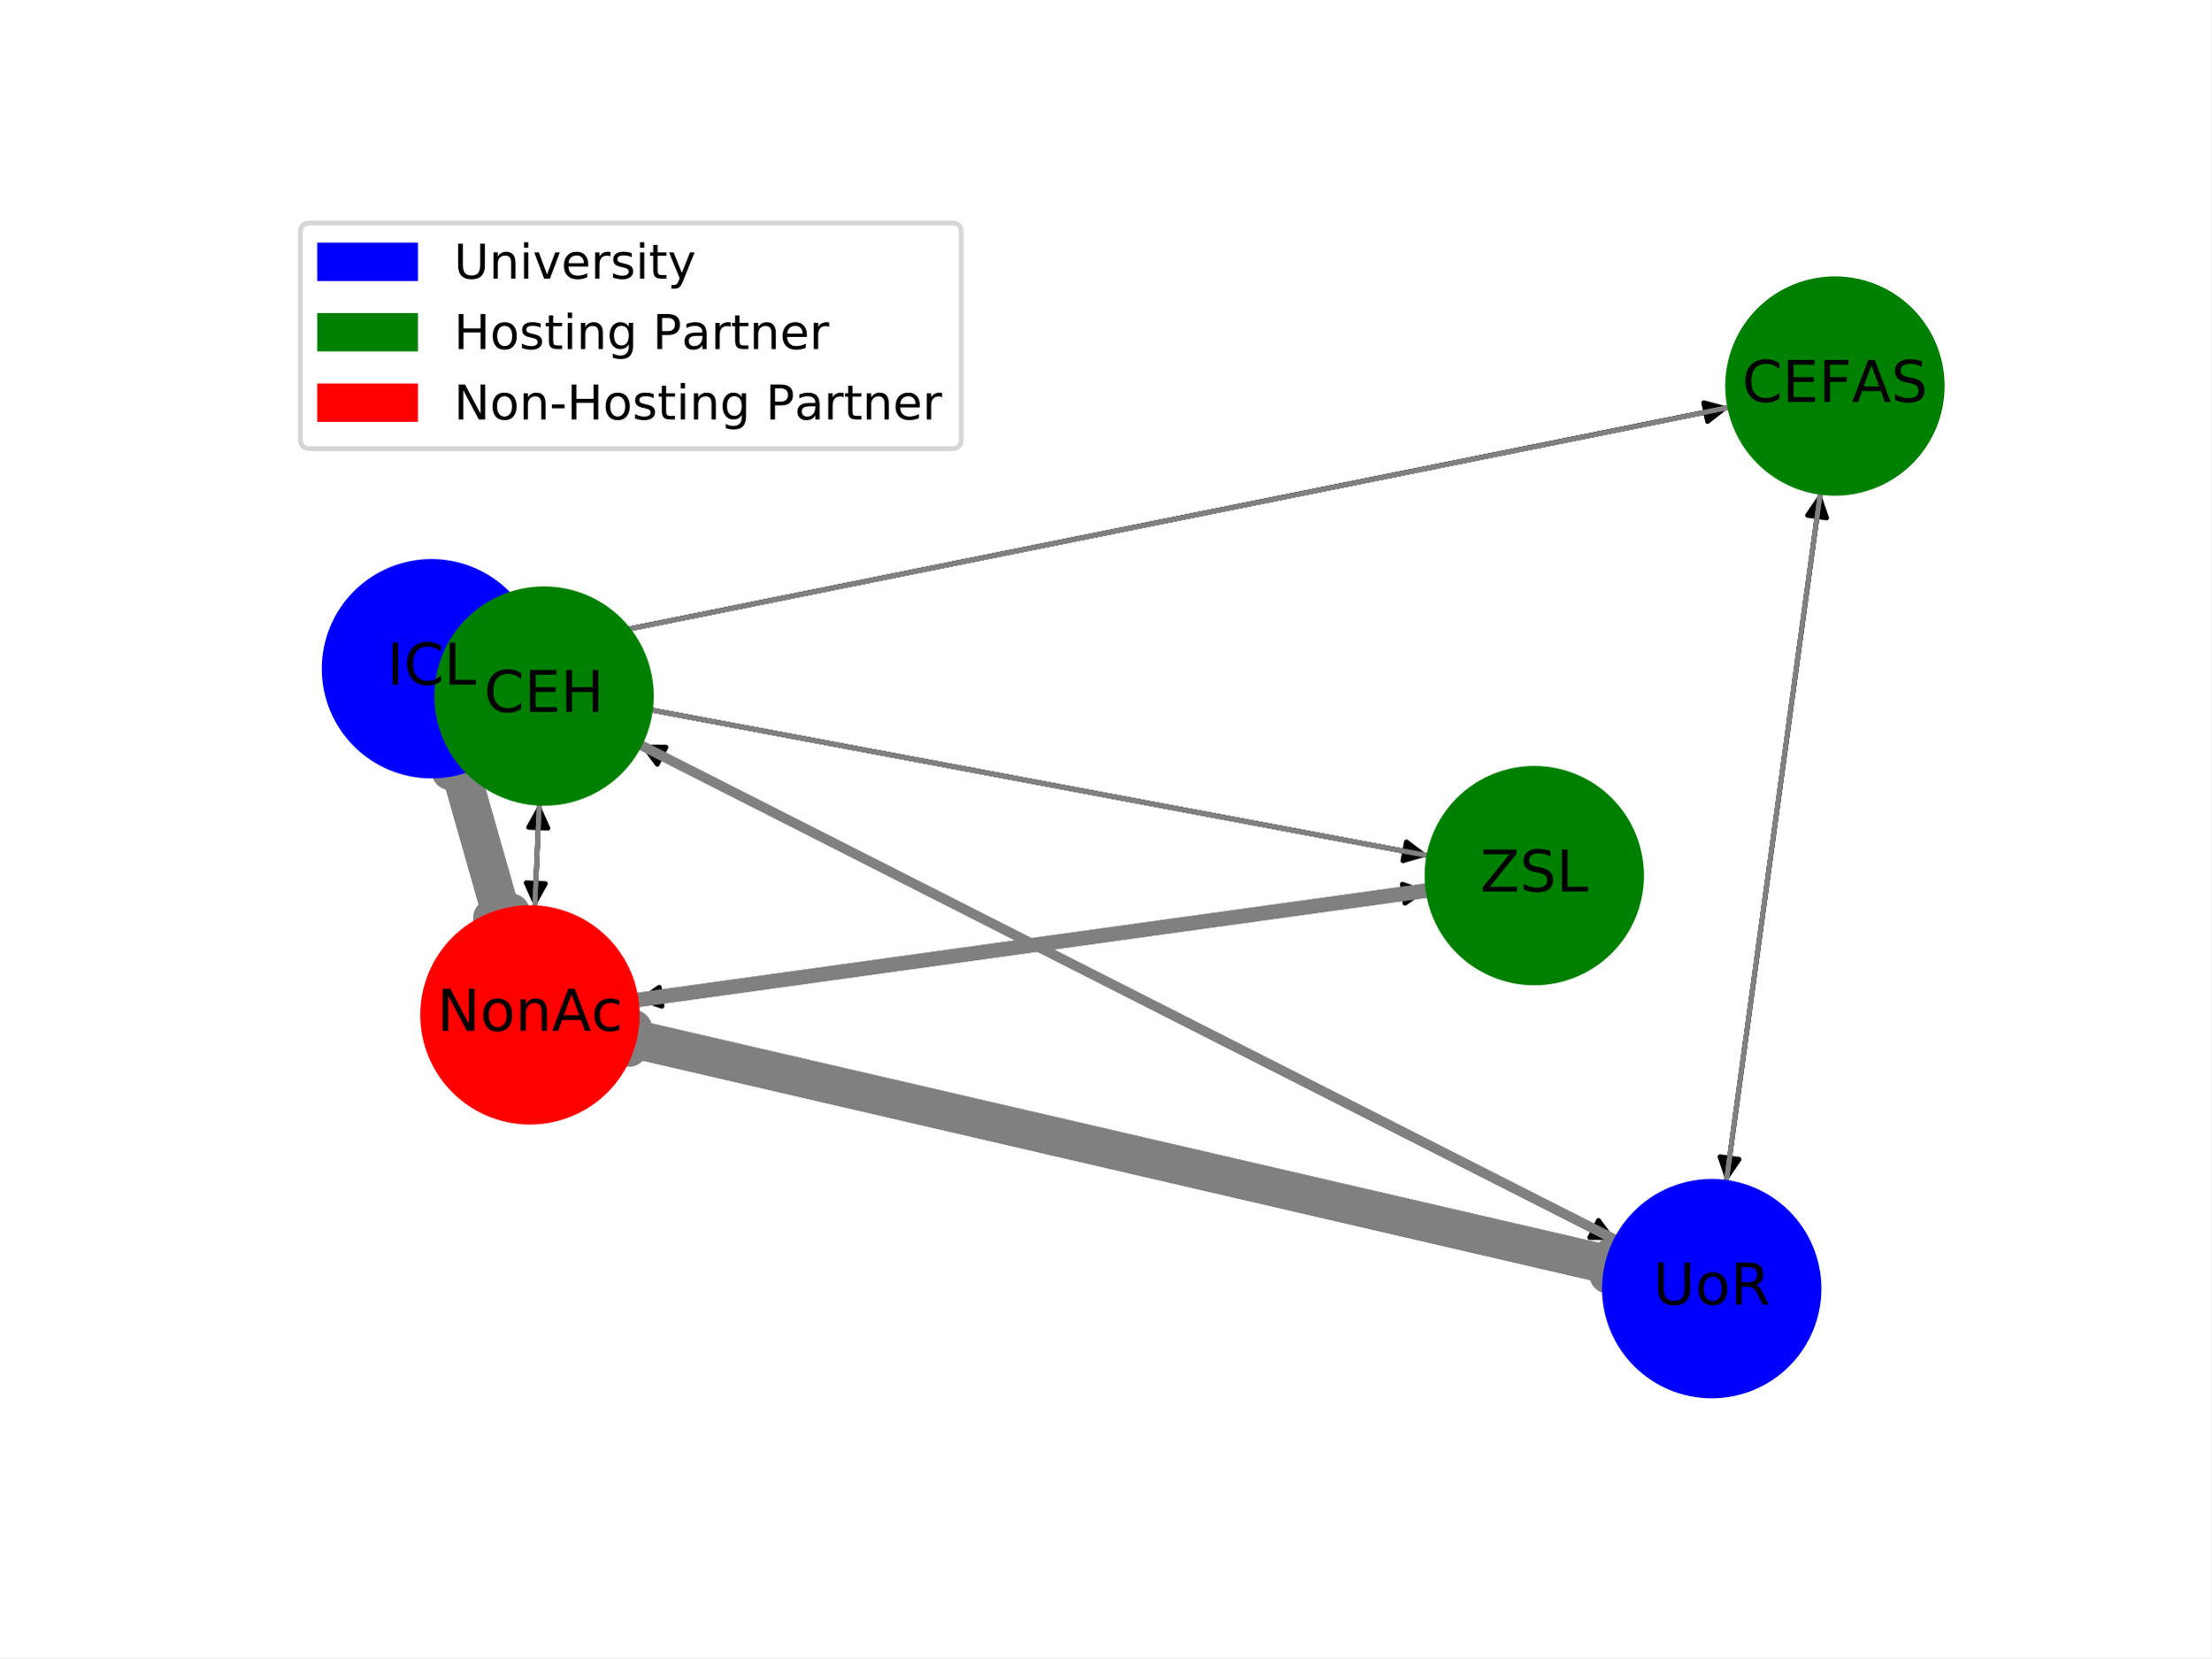
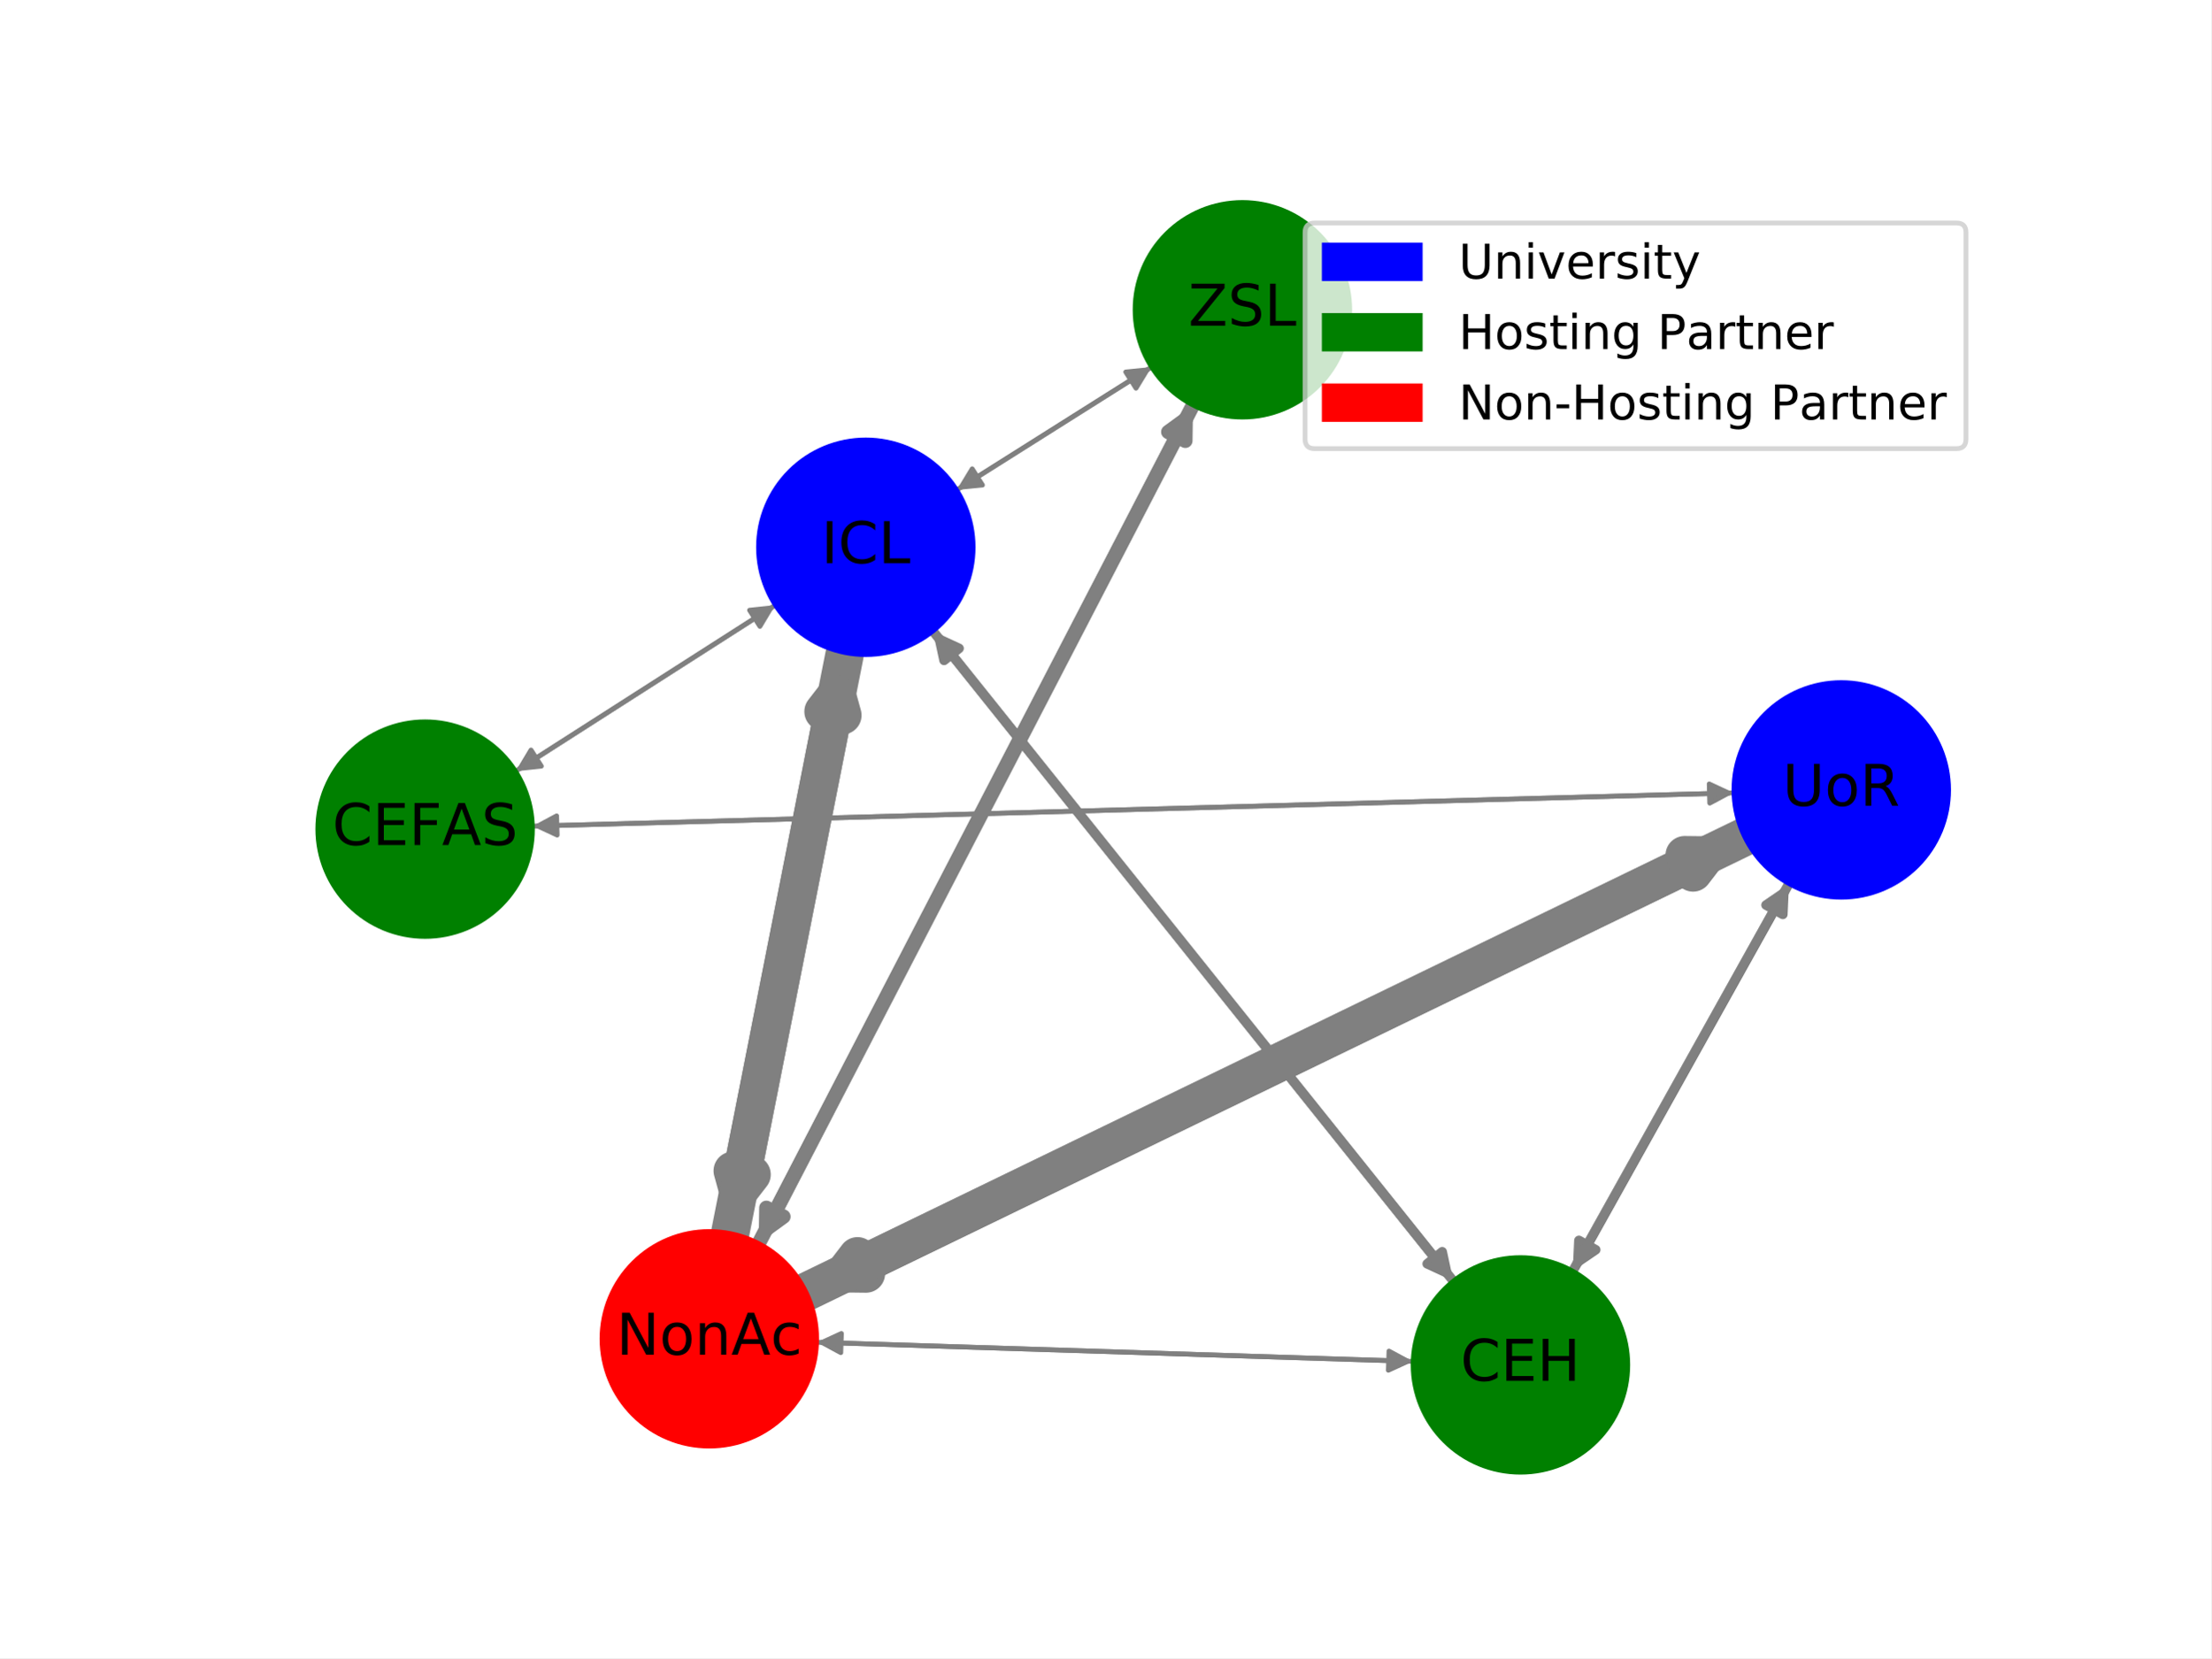
<svg xmlns="http://www.w3.org/2000/svg" xmlns:xlink="http://www.w3.org/1999/xlink" height="345.6pt" version="1.1" viewBox="0 0 460.8 345.6" width="460.8pt">
  <defs>
    <style type="text/css">
*{stroke-linecap:butt;stroke-linejoin:round;}
  </style>
  </defs>
  <g id="figure_1">
    <g id="patch_1">
      <path d="M 0 345.6  L 460.8 345.6  L 460.8 0  L 0 0  z " style="fill:#ffffff;" />
    </g>
    <g id="axes_1">
      <g id="patch_2">
-         <path clip-path="url(#p20478616c0)" d="M 89.916 139.382  Q 90.782 139.592 90.562 139.539  " style="fill:none;stroke:#000000;stroke-linecap:round;" />
-         <path clip-path="url(#p20478616c0)" d="M 87.148 136.651  L 90.562 139.539  L 86.203 140.538  L 87.148 136.651  z " style="stroke:#000000;stroke-linecap:round;" />
+         <path clip-path="url(#p6dbec0b0ec)" d="M 180.434 114.063  Q 241.664 190.549 301.497 265.289  " style="fill:none;stroke:#808080;stroke-linecap:round;stroke-width:2;" />
+         <path clip-path="url(#p6dbec0b0ec)" d="M 300.558 260.916  L 301.497 265.289  L 297.435 263.416  L 300.558 260.916  z " style="fill:#808080;stroke:#808080;stroke-linecap:round;stroke-width:2;" />
      </g>
      <g id="patch_3">
-         <path clip-path="url(#p20478616c0)" d="M 89.916 139.382  Q 193.844 158.882 296.674 178.175  " style="fill:none;stroke:#000000;stroke-linecap:round;" />
-         <path clip-path="url(#p20478616c0)" d="M 293.111 175.472  L 296.674 178.175  L 292.374 179.403  L 293.111 175.472  z " style="stroke:#000000;stroke-linecap:round;" />
+         <path clip-path="url(#p6dbec0b0ec)" d="M 180.434 114.063  Q 210.219 95.278 239.059 77.09  " style="fill:none;stroke:#808080;stroke-linecap:round;" />
+         <path clip-path="url(#p6dbec0b0ec)" d="M 234.608 77.532  L 239.059 77.09  L 236.742 80.915  L 234.608 77.532  z " style="fill:#808080;stroke:#808080;stroke-linecap:round;" />
      </g>
      <g id="patch_4">
-         <path clip-path="url(#p20478616c0)" d="M 89.916 139.382  Q 225.201 112.127 359.39 85.093  " style="fill:none;stroke:#000000;stroke-linecap:round;" />
-         <path clip-path="url(#p20478616c0)" d="M 355.074 83.922  L 359.39 85.093  L 355.864 87.843  L 355.074 83.922  z " style="stroke:#000000;stroke-linecap:round;" />
+         <path clip-path="url(#p6dbec0b0ec)" d="M 180.434 114.063  Q 143.931 137.414 108.37 160.162  " style="fill:none;stroke:#808080;stroke-linecap:round;" />
+         <path clip-path="url(#p6dbec0b0ec)" d="M 112.817 159.692  L 108.37 160.162  L 110.662 156.322  L 112.817 159.692  z " style="fill:#808080;stroke:#808080;stroke-linecap:round;" />
      </g>
      <g id="patch_5">
-         <path clip-path="url(#p20478616c0)" d="M 89.916 139.382  Q 97.12 164.706 104.018 188.955  " style="fill:none;stroke:#000000;stroke-linecap:round;" />
-         <path clip-path="url(#p20478616c0)" d="M 104.847 184.56  L 104.018 188.955  L 101 185.655  L 104.847 184.56  z " style="stroke:#000000;stroke-linecap:round;" />
+         <path clip-path="url(#p6dbec0b0ec)" d="M 180.434 114.063  Q 166.295 185.592 153.89 248.346  " style="fill:none;stroke:#808080;stroke-linecap:round;stroke-width:8;" />
+         <path clip-path="url(#p6dbec0b0ec)" d="M 156.628 244.81  L 153.89 248.346  L 152.704 244.034  L 156.628 244.81  z " style="fill:#808080;stroke:#808080;stroke-linecap:round;stroke-width:8;" />
      </g>
      <g id="patch_6">
-         <path clip-path="url(#p20478616c0)" d="M 356.729 268.6  Q 245.023 211.9 134.313 155.707  " style="fill:none;stroke:#000000;stroke-linecap:round;" />
-         <path clip-path="url(#p20478616c0)" d="M 136.975 159.301  L 134.313 155.707  L 138.785 155.734  L 136.975 159.301  z " style="stroke:#000000;stroke-linecap:round;" />
+         <path clip-path="url(#p6dbec0b0ec)" d="M 383.73 164.638  Q 355.747 214.801 328.853 263.011  " style="fill:none;stroke:#808080;stroke-linecap:round;stroke-width:2;" />
+         <path clip-path="url(#p6dbec0b0ec)" d="M 332.548 260.492  L 328.853 263.011  L 329.055 258.543  L 332.548 260.492  z " style="fill:#808080;stroke:#808080;stroke-linecap:round;stroke-width:2;" />
      </g>
      <g id="patch_7">
-         <path clip-path="url(#p20478616c0)" d="M 356.729 268.6  Q 368.055 185.605 379.23 103.718  " style="fill:none;stroke:#000000;stroke-linecap:round;" />
-         <path clip-path="url(#p20478616c0)" d="M 376.707 107.411  L 379.23 103.718  L 380.67 107.952  L 376.707 107.411  z " style="stroke:#000000;stroke-linecap:round;" />
+         <path clip-path="url(#p6dbec0b0ec)" d="M 383.73 164.638  Q 247.335 168.417 112.058 172.165  " style="fill:none;stroke:#808080;stroke-linecap:round;" />
+         <path clip-path="url(#p6dbec0b0ec)" d="M 116.112 174.053  L 112.058 172.165  L 116.001 170.055  L 116.112 174.053  z " style="fill:#808080;stroke:#808080;stroke-linecap:round;" />
      </g>
      <g id="patch_8">
-         <path clip-path="url(#p20478616c0)" d="M 356.729 268.6  Q 244.478 242.591 133.316 216.834  " style="fill:none;stroke:#000000;stroke-linecap:round;" />
-         <path clip-path="url(#p20478616c0)" d="M 136.761 219.685  L 133.316 216.834  L 137.664 215.789  L 136.761 219.685  z " style="stroke:#000000;stroke-linecap:round;" />
+         <path clip-path="url(#p6dbec0b0ec)" d="M 383.73 164.638  Q 275.834 216.968 175.986 265.395  " style="fill:none;stroke:#808080;stroke-linecap:round;stroke-width:8;" />
+         <path clip-path="url(#p6dbec0b0ec)" d="M 180.458 265.449  L 175.986 265.395  L 178.712 261.85  L 180.458 265.449  z " style="fill:#808080;stroke:#808080;stroke-linecap:round;stroke-width:8;" />
      </g>
      <g id="patch_9">
-         <path clip-path="url(#p20478616c0)" d="M 113.38 145.082  Q 112.514 144.872 112.734 144.925  " style="fill:none;stroke:#000000;stroke-linecap:round;" />
-         <path clip-path="url(#p20478616c0)" d="M 116.148 147.813  L 112.734 144.925  L 117.093 143.926  L 116.148 147.813  z " style="stroke:#000000;stroke-linecap:round;" />
+         <path clip-path="url(#p6dbec0b0ec)" d="M 316.869 284.492  Q 255.64 208.006 195.807 133.266  " style="fill:none;stroke:#808080;stroke-linecap:round;stroke-width:2;" />
+         <path clip-path="url(#p6dbec0b0ec)" d="M 196.746 137.639  L 195.807 133.266  L 199.868 135.139  L 196.746 137.639  z " style="fill:#808080;stroke:#808080;stroke-linecap:round;stroke-width:2;" />
      </g>
      <g id="patch_10">
-         <path clip-path="url(#p20478616c0)" d="M 113.38 145.082  Q 225.086 201.781 335.796 257.974  " style="fill:none;stroke:#000000;stroke-linecap:round;" />
-         <path clip-path="url(#p20478616c0)" d="M 333.134 254.381  L 335.796 257.974  L 331.324 257.947  L 333.134 254.381  z " style="stroke:#000000;stroke-linecap:round;" />
+         <path clip-path="url(#p6dbec0b0ec)" d="M 316.869 284.492  Q 344.853 234.329 371.747 186.119  " style="fill:none;stroke:#808080;stroke-linecap:round;stroke-width:2;" />
+         <path clip-path="url(#p6dbec0b0ec)" d="M 368.052 188.638  L 371.747 186.119  L 371.545 190.586  L 368.052 188.638  z " style="fill:#808080;stroke:#808080;stroke-linecap:round;stroke-width:2;" />
      </g>
      <g id="patch_11">
-         <path clip-path="url(#p20478616c0)" d="M 113.38 145.082  Q 112.404 167.14 111.478 188.081  " style="fill:none;stroke:#000000;stroke-linecap:round;" />
-         <path clip-path="url(#p20478616c0)" d="M 113.653 184.173  L 111.478 188.081  L 109.657 183.997  L 113.653 184.173  z " style="stroke:#000000;stroke-linecap:round;" />
+         <path clip-path="url(#p6dbec0b0ec)" d="M 316.869 284.492  Q 243.52 282.133 171.288 279.811  " style="fill:none;stroke:#808080;stroke-linecap:round;" />
+         <path clip-path="url(#p6dbec0b0ec)" d="M 175.222 281.938  L 171.288 279.811  L 175.351 277.94  L 175.222 281.938  z " style="fill:#808080;stroke:#808080;stroke-linecap:round;" />
      </g>
      <g id="patch_12">
-         <path clip-path="url(#p20478616c0)" d="M 319.751 182.505  Q 215.823 163.005 112.993 143.712  " style="fill:none;stroke:#000000;stroke-linecap:round;" />
-         <path clip-path="url(#p20478616c0)" d="M 116.556 146.415  L 112.993 143.712  L 117.293 142.484  L 116.556 146.415  z " style="stroke:#000000;stroke-linecap:round;" />
+         <path clip-path="url(#p6dbec0b0ec)" d="M 258.919 64.564  Q 229.134 83.349 200.295 101.538  " style="fill:none;stroke:#808080;stroke-linecap:round;" />
+         <path clip-path="url(#p6dbec0b0ec)" d="M 204.745 101.096  L 200.295 101.538  L 202.611 97.712  L 204.745 101.096  z " style="fill:#808080;stroke:#808080;stroke-linecap:round;" />
      </g>
      <g id="patch_13">
-         <path clip-path="url(#p20478616c0)" d="M 319.751 182.505  Q 226.171 195.484 133.697 208.309  " style="fill:none;stroke:#000000;stroke-linecap:round;" />
-         <path clip-path="url(#p20478616c0)" d="M 137.934 209.74  L 133.697 208.309  L 137.385 205.778  L 137.934 209.74  z " style="stroke:#000000;stroke-linecap:round;" />
+         <path clip-path="url(#p6dbec0b0ec)" d="M 258.919 64.564  Q 208.512 161.882 159.647 256.221  " style="fill:none;stroke:#808080;stroke-linecap:round;stroke-width:3;" />
+         <path clip-path="url(#p6dbec0b0ec)" d="M 163.263 253.589  L 159.647 256.221  L 159.711 251.75  L 163.263 253.589  z " style="fill:#808080;stroke:#808080;stroke-linecap:round;stroke-width:3;" />
      </g>
      <g id="patch_14">
-         <path clip-path="url(#p20478616c0)" d="M 382.404 80.456  Q 247.119 107.711 112.93 134.746  " style="fill:none;stroke:#000000;stroke-linecap:round;" />
-         <path clip-path="url(#p20478616c0)" d="M 117.246 135.916  L 112.93 134.746  L 116.456 131.995  L 117.246 135.916  z " style="stroke:#000000;stroke-linecap:round;" />
+         <path clip-path="url(#p6dbec0b0ec)" d="M 88.59 172.815  Q 125.093 149.465 160.654 126.716  " style="fill:none;stroke:#808080;stroke-linecap:round;" />
+         <path clip-path="url(#p6dbec0b0ec)" d="M 156.207 127.187  L 160.654 126.716  L 158.363 130.556  L 156.207 127.187  z " style="fill:#808080;stroke:#808080;stroke-linecap:round;" />
      </g>
      <g id="patch_15">
-         <path clip-path="url(#p20478616c0)" d="M 382.404 80.456  Q 371.078 163.451 359.903 245.338  " style="fill:none;stroke:#000000;stroke-linecap:round;" />
-         <path clip-path="url(#p20478616c0)" d="M 362.426 241.645  L 359.903 245.338  L 358.463 241.104  L 362.426 241.645  z " style="stroke:#000000;stroke-linecap:round;" />
+         <path clip-path="url(#p6dbec0b0ec)" d="M 88.59 172.815  Q 224.985 169.036 360.262 165.288  " style="fill:none;stroke:#808080;stroke-linecap:round;" />
+         <path clip-path="url(#p6dbec0b0ec)" d="M 356.208 163.4  L 360.262 165.288  L 356.319 167.398  L 356.208 163.4  z " style="fill:#808080;stroke:#808080;stroke-linecap:round;" />
      </g>
      <g id="patch_16">
-         <path clip-path="url(#p20478616c0)" d="M 110.441 211.534  Q 103.237 186.21 96.339 161.961  " style="fill:none;stroke:#000000;stroke-linecap:round;" />
-         <path clip-path="url(#p20478616c0)" d="M 95.51 166.356  L 96.339 161.961  L 99.357 165.261  L 95.51 166.356  z " style="stroke:#000000;stroke-linecap:round;" />
+         <path clip-path="url(#p6dbec0b0ec)" d="M 147.82 279.056  Q 161.959 207.528 174.364 144.773  " style="fill:none;stroke:#808080;stroke-linecap:round;stroke-width:8;" />
+         <path clip-path="url(#p6dbec0b0ec)" d="M 171.626 148.31  L 174.364 144.773  L 175.55 149.085  L 171.626 148.31  z " style="fill:#808080;stroke:#808080;stroke-linecap:round;stroke-width:8;" />
      </g>
      <g id="patch_17">
-         <path clip-path="url(#p20478616c0)" d="M 110.441 211.534  Q 222.692 237.543 333.854 263.299  " style="fill:none;stroke:#000000;stroke-linecap:round;" />
-         <path clip-path="url(#p20478616c0)" d="M 330.409 260.448  L 333.854 263.299  L 329.506 264.345  L 330.409 260.448  z " style="stroke:#000000;stroke-linecap:round;" />
+         <path clip-path="url(#p6dbec0b0ec)" d="M 147.82 279.056  Q 255.716 226.726 355.564 178.299  " style="fill:none;stroke:#808080;stroke-linecap:round;stroke-width:8;" />
+         <path clip-path="url(#p6dbec0b0ec)" d="M 351.092 178.245  L 355.564 178.299  L 352.838 181.844  L 351.092 178.245  z " style="fill:#808080;stroke:#808080;stroke-linecap:round;stroke-width:8;" />
      </g>
      <g id="patch_18">
-         <path clip-path="url(#p20478616c0)" d="M 110.441 211.534  Q 111.416 189.476 112.343 168.535  " style="fill:none;stroke:#000000;stroke-linecap:round;" />
-         <path clip-path="url(#p20478616c0)" d="M 110.168 172.443  L 112.343 168.535  L 114.164 172.619  L 110.168 172.443  z " style="stroke:#000000;stroke-linecap:round;" />
+         <path clip-path="url(#p6dbec0b0ec)" d="M 147.82 279.056  Q 221.169 281.415 293.401 283.737  " style="fill:none;stroke:#808080;stroke-linecap:round;" />
+         <path clip-path="url(#p6dbec0b0ec)" d="M 289.467 281.61  L 293.401 283.737  L 289.338 285.607  L 289.467 281.61  z " style="fill:#808080;stroke:#808080;stroke-linecap:round;" />
      </g>
      <g id="patch_19">
-         <path clip-path="url(#p20478616c0)" d="M 110.441 211.534  Q 204.021 198.555 296.495 185.731  " style="fill:none;stroke:#000000;stroke-linecap:round;" />
-         <path clip-path="url(#p20478616c0)" d="M 292.258 184.299  L 296.495 185.731  L 292.807 188.261  L 292.258 184.299  z " style="stroke:#000000;stroke-linecap:round;" />
-       </g>
-       <g id="patch_20">
-         <path clip-path="url(#p20478616c0)" d="M 89.916 139.382  Q 97.439 141.21 102.789 142.509  " style="fill:none;stroke:#808080;stroke-linecap:round;stroke-width:2;" />
-         <path clip-path="url(#p20478616c0)" d="M 99.374 139.622  L 102.789 142.509  L 98.43 143.508  L 99.374 139.622  z " style="fill:#808080;stroke:#808080;stroke-linecap:round;stroke-width:2;" />
-       </g>
-       <g id="patch_21">
-         <path clip-path="url(#p20478616c0)" d="M 89.916 139.382  Q 200.578 160.145 310.141 180.702  " style="fill:none;stroke:#808080;stroke-linecap:round;" />
-         <path clip-path="url(#p20478616c0)" d="M 306.578 177.999  L 310.141 180.702  L 305.841 181.93  L 306.578 177.999  z " style="fill:#808080;stroke:#808080;stroke-linecap:round;" />
-       </g>
-       <g id="patch_22">
-         <path clip-path="url(#p20478616c0)" d="M 89.916 139.382  Q 231.913 110.775 372.815 82.388  " style="fill:none;stroke:#808080;stroke-linecap:round;" />
-         <path clip-path="url(#p20478616c0)" d="M 368.499 81.218  L 372.815 82.388  L 369.289 85.139  L 368.499 81.218  z " style="fill:#808080;stroke:#808080;stroke-linecap:round;" />
-       </g>
-       <g id="patch_23">
-         <path clip-path="url(#p20478616c0)" d="M 89.916 139.382  Q 98.994 171.294 105.625 194.603  " style="fill:none;stroke:#808080;stroke-linecap:round;stroke-width:8;" />
-         <path clip-path="url(#p20478616c0)" d="M 106.454 190.209  L 105.625 194.603  L 102.607 191.303  L 106.454 190.209  z " style="fill:#808080;stroke:#808080;stroke-linecap:round;stroke-width:8;" />
-       </g>
-       <g id="patch_24">
-         <path clip-path="url(#p20478616c0)" d="M 356.729 268.6  Q 238.914 208.8 123.094 150.013  " style="fill:none;stroke:#808080;stroke-linecap:round;stroke-width:2;" />
-         <path clip-path="url(#p20478616c0)" d="M 125.755 153.606  L 123.094 150.013  L 127.566 150.04  L 125.755 153.606  z " style="fill:#808080;stroke:#808080;stroke-linecap:round;stroke-width:2;" />
-       </g>
-       <g id="patch_25">
-         <path clip-path="url(#p20478616c0)" d="M 356.729 268.6  Q 368.981 178.818 381.082 90.145  " style="fill:none;stroke:#808080;stroke-linecap:round;" />
-         <path clip-path="url(#p20478616c0)" d="M 378.559 93.838  L 381.082 90.145  L 382.523 94.379  L 378.559 93.838  z " style="fill:#808080;stroke:#808080;stroke-linecap:round;" />
-       </g>
-       <g id="patch_26">
-         <path clip-path="url(#p20478616c0)" d="M 356.729 268.6  Q 237.803 241.044 127.591 215.508  " style="fill:none;stroke:#808080;stroke-linecap:round;stroke-width:8;" />
-         <path clip-path="url(#p20478616c0)" d="M 131.036 218.359  L 127.591 215.508  L 131.939 214.462  L 131.036 218.359  z " style="fill:#808080;stroke:#808080;stroke-linecap:round;stroke-width:8;" />
-       </g>
-       <g id="patch_27">
-         <path clip-path="url(#p20478616c0)" d="M 113.38 145.082  Q 105.857 143.255 100.507 141.955  " style="fill:none;stroke:#808080;stroke-linecap:round;stroke-width:2;" />
-         <path clip-path="url(#p20478616c0)" d="M 103.922 144.843  L 100.507 141.955  L 104.866 140.956  L 103.922 144.843  z " style="fill:#808080;stroke:#808080;stroke-linecap:round;stroke-width:2;" />
-       </g>
-       <g id="patch_28">
-         <path clip-path="url(#p20478616c0)" d="M 113.38 145.082  Q 231.195 204.882 347.015 263.669  " style="fill:none;stroke:#808080;stroke-linecap:round;stroke-width:2;" />
-         <path clip-path="url(#p20478616c0)" d="M 344.354 260.075  L 347.015 263.669  L 342.543 263.642  L 344.354 260.075  z " style="fill:#808080;stroke:#808080;stroke-linecap:round;stroke-width:2;" />
-       </g>
-       <g id="patch_29">
-         <path clip-path="url(#p20478616c0)" d="M 113.38 145.082  Q 112.102 173.982 110.873 201.766  " style="fill:none;stroke:#808080;stroke-linecap:round;" />
-         <path clip-path="url(#p20478616c0)" d="M 113.048 197.858  L 110.873 201.766  L 109.052 197.681  L 113.048 197.858  z " style="fill:#808080;stroke:#808080;stroke-linecap:round;" />
-       </g>
-       <g id="patch_30">
-         <path clip-path="url(#p20478616c0)" d="M 319.751 182.505  Q 209.089 161.742 99.526 141.185  " style="fill:none;stroke:#808080;stroke-linecap:round;" />
-         <path clip-path="url(#p20478616c0)" d="M 103.089 143.888  L 99.526 141.185  L 103.827 139.957  L 103.089 143.888  z " style="fill:#808080;stroke:#808080;stroke-linecap:round;" />
-       </g>
-       <g id="patch_31">
-         <path clip-path="url(#p20478616c0)" d="M 319.751 182.505  Q 219.384 196.425 122.339 209.884  " style="fill:none;stroke:#808080;stroke-linecap:round;stroke-width:3;" />
-         <path clip-path="url(#p20478616c0)" d="M 126.575 211.315  L 122.339 209.884  L 126.026 207.353  L 126.575 211.315  z " style="fill:#808080;stroke:#808080;stroke-linecap:round;stroke-width:3;" />
-       </g>
-       <g id="patch_32">
-         <path clip-path="url(#p20478616c0)" d="M 382.404 80.456  Q 240.407 109.064 99.505 137.45  " style="fill:none;stroke:#808080;stroke-linecap:round;" />
-         <path clip-path="url(#p20478616c0)" d="M 103.821 138.621  L 99.505 137.45  L 103.031 134.7  L 103.821 138.621  z " style="fill:#808080;stroke:#808080;stroke-linecap:round;" />
-       </g>
-       <g id="patch_33">
-         <path clip-path="url(#p20478616c0)" d="M 382.404 80.456  Q 370.152 170.238 358.051 258.911  " style="fill:none;stroke:#808080;stroke-linecap:round;" />
-         <path clip-path="url(#p20478616c0)" d="M 360.574 255.218  L 358.051 258.911  L 356.61 254.677  L 360.574 255.218  z " style="fill:#808080;stroke:#808080;stroke-linecap:round;" />
-       </g>
-       <g id="patch_34">
-         <path clip-path="url(#p20478616c0)" d="M 110.441 211.534  Q 101.363 179.622 94.732 156.313  " style="fill:none;stroke:#808080;stroke-linecap:round;stroke-width:8;" />
-         <path clip-path="url(#p20478616c0)" d="M 93.903 160.707  L 94.732 156.313  L 97.75 159.613  L 93.903 160.707  z " style="fill:#808080;stroke:#808080;stroke-linecap:round;stroke-width:8;" />
-       </g>
-       <g id="patch_35">
-         <path clip-path="url(#p20478616c0)" d="M 110.441 211.534  Q 229.366 239.089 339.579 264.626  " style="fill:none;stroke:#808080;stroke-linecap:round;stroke-width:8;" />
-         <path clip-path="url(#p20478616c0)" d="M 336.133 261.775  L 339.579 264.626  L 335.23 265.671  L 336.133 261.775  z " style="fill:#808080;stroke:#808080;stroke-linecap:round;stroke-width:8;" />
-       </g>
-       <g id="patch_36">
-         <path clip-path="url(#p20478616c0)" d="M 110.441 211.534  Q 111.719 182.634 112.948 154.85  " style="fill:none;stroke:#808080;stroke-linecap:round;" />
-         <path clip-path="url(#p20478616c0)" d="M 110.773 158.758  L 112.948 154.85  L 114.769 158.935  L 110.773 158.758  z " style="fill:#808080;stroke:#808080;stroke-linecap:round;" />
-       </g>
-       <g id="patch_37">
-         <path clip-path="url(#p20478616c0)" d="M 110.441 211.534  Q 210.808 197.614 307.853 184.155  " style="fill:none;stroke:#808080;stroke-linecap:round;stroke-width:3;" />
-         <path clip-path="url(#p20478616c0)" d="M 303.617 182.724  L 307.853 184.155  L 304.166 186.686  L 303.617 182.724  z " style="fill:#808080;stroke:#808080;stroke-linecap:round;stroke-width:3;" />
+         <path clip-path="url(#p6dbec0b0ec)" d="M 147.82 279.056  Q 198.227 181.739 247.091 87.399  " style="fill:none;stroke:#808080;stroke-linecap:round;stroke-width:3;" />
+         <path clip-path="url(#p6dbec0b0ec)" d="M 243.476 90.031  L 247.091 87.399  L 247.027 91.871  L 243.476 90.031  z " style="fill:#808080;stroke:#808080;stroke-linecap:round;stroke-width:3;" />
      </g>
      <g id="PathCollection_1">
        <defs>
-           <path d="M 0 22.361  C 5.93 22.361 11.618 20.005 15.811 15.811  C 20.005 11.618 22.361 5.93 22.361 0  C 22.361 -5.93 20.005 -11.618 15.811 -15.811  C 11.618 -20.005 5.93 -22.361 0 -22.361  C -5.93 -22.361 -11.618 -20.005 -15.811 -15.811  C -20.005 -11.618 -22.361 -5.93 -22.361 0  C -22.361 5.93 -20.005 11.618 -15.811 15.811  C -11.618 20.005 -5.93 22.361 0 22.361  z " id="C0_0_5c139788c4" />
+           <path d="M 0 22.361  C 5.93 22.361 11.618 20.005 15.811 15.811  C 20.005 11.618 22.361 5.93 22.361 0  C 22.361 -5.93 20.005 -11.618 15.811 -15.811  C 11.618 -20.005 5.93 -22.361 0 -22.361  C -5.93 -22.361 -11.618 -20.005 -15.811 -15.811  C -20.005 -11.618 -22.361 -5.93 -22.361 0  C -22.361 5.93 -20.005 11.618 -15.811 15.811  C -11.618 20.005 -5.93 22.361 0 22.361  z " id="C0_0_e6230df3b8" />
        </defs>
-         <g clip-path="url(#p20478616c0)">
-           <use style="fill:#0000ff;stroke:#0000ff;" x="89.916" xlink:href="#C0_0_5c139788c4" y="139.382" />
-         </g>
-         <g clip-path="url(#p20478616c0)">
-           <use style="fill:#0000ff;stroke:#0000ff;" x="356.729" xlink:href="#C0_0_5c139788c4" y="268.6" />
-         </g>
-         <g clip-path="url(#p20478616c0)">
-           <use style="fill:#008000;stroke:#008000;" x="113.38" xlink:href="#C0_0_5c139788c4" y="145.082" />
-         </g>
-         <g clip-path="url(#p20478616c0)">
-           <use style="fill:#008000;stroke:#008000;" x="319.751" xlink:href="#C0_0_5c139788c4" y="182.505" />
-         </g>
-         <g clip-path="url(#p20478616c0)">
-           <use style="fill:#008000;stroke:#008000;" x="382.404" xlink:href="#C0_0_5c139788c4" y="80.456" />
-         </g>
-         <g clip-path="url(#p20478616c0)">
-           <use style="fill:#ff0000;stroke:#ff0000;" x="110.441" xlink:href="#C0_0_5c139788c4" y="211.534" />
+         <g clip-path="url(#p6dbec0b0ec)">
+           <use style="fill:#0000ff;stroke:#0000ff;" x="180.434" xlink:href="#C0_0_e6230df3b8" y="114.063" />
+         </g>
+         <g clip-path="url(#p6dbec0b0ec)">
+           <use style="fill:#0000ff;stroke:#0000ff;" x="383.73" xlink:href="#C0_0_e6230df3b8" y="164.638" />
+         </g>
+         <g clip-path="url(#p6dbec0b0ec)">
+           <use style="fill:#008000;stroke:#008000;" x="316.869" xlink:href="#C0_0_e6230df3b8" y="284.492" />
+         </g>
+         <g clip-path="url(#p6dbec0b0ec)">
+           <use style="fill:#008000;stroke:#008000;" x="258.919" xlink:href="#C0_0_e6230df3b8" y="64.564" />
+         </g>
+         <g clip-path="url(#p6dbec0b0ec)">
+           <use style="fill:#008000;stroke:#008000;" x="88.59" xlink:href="#C0_0_e6230df3b8" y="172.815" />
+         </g>
+         <g clip-path="url(#p6dbec0b0ec)">
+           <use style="fill:#ff0000;stroke:#ff0000;" x="147.82" xlink:href="#C0_0_e6230df3b8" y="279.056" />
        </g>
      </g>
      <g id="text_1">
-         <g clip-path="url(#p20478616c0)">
+         <g clip-path="url(#p6dbec0b0ec)">
          <defs>
            <path d="M 9.812 72.906  L 19.672 72.906  L 19.672 0  L 9.812 0  z " id="DejaVuSans-49" />
            <path d="M 64.406 67.281  L 64.406 56.891  Q 59.422 61.531 53.781 63.812  Q 48.141 66.109 41.797 66.109  Q 29.297 66.109 22.656 58.469  Q 16.016 50.828 16.016 36.375  Q 16.016 21.969 22.656 14.328  Q 29.297 6.688 41.797 6.688  Q 48.141 6.688 53.781 8.984  Q 59.422 11.281 64.406 15.922  L 64.406 5.609  Q 59.234 2.094 53.438 0.328  Q 47.656 -1.422 41.219 -1.422  Q 24.656 -1.422 15.125 8.703  Q 5.609 18.844 5.609 36.375  Q 5.609 53.953 15.125 64.078  Q 24.656 74.219 41.219 74.219  Q 47.75 74.219 53.531 72.484  Q 59.328 70.75 64.406 67.281  z " id="DejaVuSans-43" />
            <path d="M 9.812 72.906  L 19.672 72.906  L 19.672 8.297  L 55.172 8.297  L 55.172 0  L 9.812 0  z " id="DejaVuSans-4c" />
          </defs>
-           <g transform="translate(80.61317 142.6932)scale(0.12 -0.12)">
+           <g transform="translate(171.1316 117.3744)scale(0.12 -0.12)">
            <use xlink:href="#DejaVuSans-49" />
            <use x="29.492" xlink:href="#DejaVuSans-43" />
            <use x="99.316" xlink:href="#DejaVuSans-4c" />
          </g>
        </g>
      </g>
      <g id="text_2">
-         <g clip-path="url(#p20478616c0)">
+         <g clip-path="url(#p6dbec0b0ec)">
          <defs>
            <path d="M 8.688 72.906  L 18.609 72.906  L 18.609 28.609  Q 18.609 16.891 22.844 11.734  Q 27.094 6.594 36.625 6.594  Q 46.094 6.594 50.344 11.734  Q 54.594 16.891 54.594 28.609  L 54.594 72.906  L 64.5 72.906  L 64.5 27.391  Q 64.5 13.141 57.438 5.859  Q 50.391 -1.422 36.625 -1.422  Q 22.797 -1.422 15.734 5.859  Q 8.688 13.141 8.688 27.391  z " id="DejaVuSans-55" />
            <path d="M 30.609 48.391  Q 23.391 48.391 19.188 42.75  Q 14.984 37.109 14.984 27.297  Q 14.984 17.484 19.156 11.844  Q 23.344 6.203 30.609 6.203  Q 37.797 6.203 41.984 11.859  Q 46.188 17.531 46.188 27.297  Q 46.188 37.016 41.984 42.703  Q 37.797 48.391 30.609 48.391  z M 30.609 56  Q 42.328 56 49.016 48.375  Q 55.719 40.766 55.719 27.297  Q 55.719 13.875 49.016 6.219  Q 42.328 -1.422 30.609 -1.422  Q 18.844 -1.422 12.172 6.219  Q 5.516 13.875 5.516 27.297  Q 5.516 40.766 12.172 48.375  Q 18.844 56 30.609 56  z " id="DejaVuSans-6f" />
            <path d="M 44.391 34.188  Q 47.562 33.109 50.562 29.594  Q 53.562 26.078 56.594 19.922  L 66.609 0  L 56 0  L 46.688 18.703  Q 43.062 26.031 39.672 28.422  Q 36.281 30.812 30.422 30.812  L 19.672 30.812  L 19.672 0  L 9.812 0  L 9.812 72.906  L 32.078 72.906  Q 44.578 72.906 50.734 67.672  Q 56.891 62.453 56.891 51.906  Q 56.891 45.016 53.688 40.469  Q 50.484 35.938 44.391 34.188  z M 19.672 64.797  L 19.672 38.922  L 32.078 38.922  Q 39.203 38.922 42.844 42.219  Q 46.484 45.516 46.484 51.906  Q 46.484 58.297 42.844 61.547  Q 39.203 64.797 32.078 64.797  z " id="DejaVuSans-52" />
          </defs>
-           <g transform="translate(344.4973 271.9108)scale(0.12 -0.12)">
+           <g transform="translate(371.4987 167.9491)scale(0.12 -0.12)">
            <use xlink:href="#DejaVuSans-55" />
            <use x="73.193" xlink:href="#DejaVuSans-6f" />
            <use x="134.375" xlink:href="#DejaVuSans-52" />
          </g>
        </g>
      </g>
      <g id="text_3">
-         <g clip-path="url(#p20478616c0)">
+         <g clip-path="url(#p6dbec0b0ec)">
          <defs>
            <path d="M 9.812 72.906  L 55.906 72.906  L 55.906 64.594  L 19.672 64.594  L 19.672 43.016  L 54.391 43.016  L 54.391 34.719  L 19.672 34.719  L 19.672 8.297  L 56.781 8.297  L 56.781 0  L 9.812 0  z " id="DejaVuSans-45" />
            <path d="M 9.812 72.906  L 19.672 72.906  L 19.672 43.016  L 55.516 43.016  L 55.516 72.906  L 65.375 72.906  L 65.375 0  L 55.516 0  L 55.516 34.719  L 19.672 34.719  L 19.672 0  L 9.812 0  z " id="DejaVuSans-48" />
          </defs>
-           <g transform="translate(100.8868 148.3934)scale(0.12 -0.12)">
+           <g transform="translate(304.3763 287.8029)scale(0.12 -0.12)">
            <use xlink:href="#DejaVuSans-43" />
            <use x="69.824" xlink:href="#DejaVuSans-45" />
            <use x="133.008" xlink:href="#DejaVuSans-48" />
          </g>
        </g>
      </g>
      <g id="text_4">
-         <g clip-path="url(#p20478616c0)">
+         <g clip-path="url(#p6dbec0b0ec)">
          <defs>
            <path d="M 5.609 72.906  L 62.891 72.906  L 62.891 65.375  L 16.797 8.297  L 64.016 8.297  L 64.016 0  L 4.5 0  L 4.5 7.516  L 50.594 64.594  L 5.609 64.594  z " id="DejaVuSans-5a" />
            <path d="M 53.516 70.516  L 53.516 60.891  Q 47.906 63.578 42.922 64.891  Q 37.938 66.219 33.297 66.219  Q 25.25 66.219 20.875 63.094  Q 16.5 59.969 16.5 54.203  Q 16.5 49.359 19.406 46.891  Q 22.312 44.438 30.422 42.922  L 36.375 41.703  Q 47.406 39.594 52.656 34.297  Q 57.906 29 57.906 20.125  Q 57.906 9.516 50.797 4.047  Q 43.703 -1.422 29.984 -1.422  Q 24.812 -1.422 18.969 -0.25  Q 13.141 0.922 6.891 3.219  L 6.891 13.375  Q 12.891 10.016 18.656 8.297  Q 24.422 6.594 29.984 6.594  Q 38.422 6.594 43.016 9.906  Q 47.609 13.234 47.609 19.391  Q 47.609 24.75 44.312 27.781  Q 41.016 30.812 33.5 32.328  L 27.484 33.5  Q 16.453 35.688 11.516 40.375  Q 6.594 45.062 6.594 53.422  Q 6.594 63.094 13.406 68.656  Q 20.219 74.219 32.172 74.219  Q 37.312 74.219 42.625 73.281  Q 47.953 72.359 53.516 70.516  z " id="DejaVuSans-53" />
          </defs>
-           <g transform="translate(308.489 185.8164)scale(0.12 -0.12)">
+           <g transform="translate(247.6567 67.87561)scale(0.12 -0.12)">
            <use xlink:href="#DejaVuSans-5a" />
            <use x="68.506" xlink:href="#DejaVuSans-53" />
            <use x="131.982" xlink:href="#DejaVuSans-4c" />
          </g>
        </g>
      </g>
      <g id="text_5">
-         <g clip-path="url(#p20478616c0)">
+         <g clip-path="url(#p6dbec0b0ec)">
          <defs>
            <path d="M 9.812 72.906  L 51.703 72.906  L 51.703 64.594  L 19.672 64.594  L 19.672 43.109  L 48.578 43.109  L 48.578 34.812  L 19.672 34.812  L 19.672 0  L 9.812 0  z " id="DejaVuSans-46" />
            <path d="M 34.188 63.188  L 20.797 26.906  L 47.609 26.906  z M 28.609 72.906  L 39.797 72.906  L 67.578 0  L 57.328 0  L 50.688 18.703  L 17.828 18.703  L 11.188 0  L 0.781 0  z " id="DejaVuSans-41" />
          </defs>
-           <g transform="translate(363.0671 83.76766)scale(0.12 -0.12)">
+           <g transform="translate(69.25288 176.1265)scale(0.12 -0.12)">
            <use xlink:href="#DejaVuSans-43" />
            <use x="69.824" xlink:href="#DejaVuSans-45" />
            <use x="133.008" xlink:href="#DejaVuSans-46" />
            <use x="190.387" xlink:href="#DejaVuSans-41" />
            <use x="258.795" xlink:href="#DejaVuSans-53" />
          </g>
        </g>
      </g>
      <g id="text_6">
-         <g clip-path="url(#p20478616c0)">
+         <g clip-path="url(#p6dbec0b0ec)">
          <defs>
            <path d="M 9.812 72.906  L 23.094 72.906  L 55.422 11.922  L 55.422 72.906  L 64.984 72.906  L 64.984 0  L 51.703 0  L 19.391 60.984  L 19.391 0  L 9.812 0  z " id="DejaVuSans-4e" />
            <path d="M 54.891 33.016  L 54.891 0  L 45.906 0  L 45.906 32.719  Q 45.906 40.484 42.875 44.328  Q 39.844 48.188 33.797 48.188  Q 26.516 48.188 22.312 43.547  Q 18.109 38.922 18.109 30.906  L 18.109 0  L 9.078 0  L 9.078 54.688  L 18.109 54.688  L 18.109 46.188  Q 21.344 51.125 25.703 53.562  Q 30.078 56 35.797 56  Q 45.219 56 50.047 50.172  Q 54.891 44.344 54.891 33.016  z " id="DejaVuSans-6e" />
            <path d="M 48.781 52.594  L 48.781 44.188  Q 44.969 46.297 41.141 47.344  Q 37.312 48.391 33.406 48.391  Q 24.656 48.391 19.812 42.844  Q 14.984 37.312 14.984 27.297  Q 14.984 17.281 19.812 11.734  Q 24.656 6.203 33.406 6.203  Q 37.312 6.203 41.141 7.25  Q 44.969 8.297 48.781 10.406  L 48.781 2.094  Q 45.016 0.344 40.984 -0.531  Q 36.969 -1.422 32.422 -1.422  Q 20.062 -1.422 12.781 6.344  Q 5.516 14.109 5.516 27.297  Q 5.516 40.672 12.859 48.328  Q 20.219 56 33.016 56  Q 37.156 56 41.109 55.141  Q 45.062 54.297 48.781 52.594  z " id="DejaVuSans-63" />
          </defs>
-           <g transform="translate(91.07591 214.8452)scale(0.12 -0.12)">
+           <g transform="translate(128.4546 282.3674)scale(0.12 -0.12)">
            <use xlink:href="#DejaVuSans-4e" />
            <use x="74.805" xlink:href="#DejaVuSans-6f" />
            <use x="135.986" xlink:href="#DejaVuSans-6e" />
            <use x="199.365" xlink:href="#DejaVuSans-41" />
            <use x="267.758" xlink:href="#DejaVuSans-63" />
          </g>
        </g>
      </g>
      <g id="legend_1">
-         <g id="patch_38">
-           <path d="M 64.6 93.506  L 198.341 93.506  Q 200.341 93.506 200.341 91.506  L 200.341 48.472  Q 200.341 46.472 198.341 46.472  L 64.6 46.472  Q 62.6 46.472 62.6 48.472  L 62.6 91.506  Q 62.6 93.506 64.6 93.506  z " style="fill:#ffffff;opacity:0.8;stroke:#cccccc;stroke-linejoin:miter;" />
-         </g>
-         <g id="patch_39">
-           <path d="M 66.6 58.07  L 86.6 58.07  L 86.6 51.07  L 66.6 51.07  z " style="fill:#0000ff;stroke:#0000ff;stroke-linejoin:miter;" />
+         <g id="patch_20">
+           <path d="M 273.979 93.506  L 407.72 93.506  Q 409.72 93.506 409.72 91.506  L 409.72 48.472  Q 409.72 46.472 407.72 46.472  L 273.979 46.472  Q 271.979 46.472 271.979 48.472  L 271.979 91.506  Q 271.979 93.506 273.979 93.506  z " style="fill:#ffffff;opacity:0.8;stroke:#cccccc;stroke-linejoin:miter;" />
+         </g>
+         <g id="patch_21">
+           <path d="M 275.979 58.07  L 295.979 58.07  L 295.979 51.07  L 275.979 51.07  z " style="fill:#0000ff;stroke:#0000ff;stroke-linejoin:miter;" />
        </g>
        <g id="text_7">
          <defs>
            <path d="M 9.422 54.688  L 18.406 54.688  L 18.406 0  L 9.422 0  z M 9.422 75.984  L 18.406 75.984  L 18.406 64.594  L 9.422 64.594  z " id="DejaVuSans-69" />
            <path d="M 2.984 54.688  L 12.5 54.688  L 29.594 8.797  L 46.688 54.688  L 56.203 54.688  L 35.688 0  L 23.484 0  z " id="DejaVuSans-76" />
            <path d="M 56.203 29.594  L 56.203 25.203  L 14.891 25.203  Q 15.484 15.922 20.484 11.062  Q 25.484 6.203 34.422 6.203  Q 39.594 6.203 44.453 7.469  Q 49.312 8.734 54.109 11.281  L 54.109 2.781  Q 49.266 0.734 44.188 -0.344  Q 39.109 -1.422 33.891 -1.422  Q 20.797 -1.422 13.156 6.188  Q 5.516 13.812 5.516 26.812  Q 5.516 40.234 12.766 48.109  Q 20.016 56 32.328 56  Q 43.359 56 49.781 48.891  Q 56.203 41.797 56.203 29.594  z M 47.219 32.234  Q 47.125 39.594 43.094 43.984  Q 39.062 48.391 32.422 48.391  Q 24.906 48.391 20.391 44.141  Q 15.875 39.891 15.188 32.172  z " id="DejaVuSans-65" />
            <path d="M 41.109 46.297  Q 39.594 47.172 37.812 47.578  Q 36.031 48 33.891 48  Q 26.266 48 22.188 43.047  Q 18.109 38.094 18.109 28.812  L 18.109 0  L 9.078 0  L 9.078 54.688  L 18.109 54.688  L 18.109 46.188  Q 20.953 51.172 25.484 53.578  Q 30.031 56 36.531 56  Q 37.453 56 38.578 55.875  Q 39.703 55.766 41.062 55.516  z " id="DejaVuSans-72" />
            <path d="M 44.281 53.078  L 44.281 44.578  Q 40.484 46.531 36.375 47.5  Q 32.281 48.484 27.875 48.484  Q 21.188 48.484 17.844 46.438  Q 14.5 44.391 14.5 40.281  Q 14.5 37.156 16.891 35.375  Q 19.281 33.594 26.516 31.984  L 29.594 31.297  Q 39.156 29.25 43.188 25.516  Q 47.219 21.781 47.219 15.094  Q 47.219 7.469 41.188 3.016  Q 35.156 -1.422 24.609 -1.422  Q 20.219 -1.422 15.453 -0.562  Q 10.688 0.297 5.422 2  L 5.422 11.281  Q 10.406 8.688 15.234 7.391  Q 20.062 6.109 24.812 6.109  Q 31.156 6.109 34.562 8.281  Q 37.984 10.453 37.984 14.406  Q 37.984 18.062 35.516 20.016  Q 33.062 21.969 24.703 23.781  L 21.578 24.516  Q 13.234 26.266 9.516 29.906  Q 5.812 33.547 5.812 39.891  Q 5.812 47.609 11.281 51.797  Q 16.75 56 26.812 56  Q 31.781 56 36.172 55.266  Q 40.578 54.547 44.281 53.078  z " id="DejaVuSans-73" />
            <path d="M 18.312 70.219  L 18.312 54.688  L 36.812 54.688  L 36.812 47.703  L 18.312 47.703  L 18.312 18.016  Q 18.312 11.328 20.141 9.422  Q 21.969 7.516 27.594 7.516  L 36.812 7.516  L 36.812 0  L 27.594 0  Q 17.188 0 13.234 3.875  Q 9.281 7.766 9.281 18.016  L 9.281 47.703  L 2.688 47.703  L 2.688 54.688  L 9.281 54.688  L 9.281 70.219  z " id="DejaVuSans-74" />
            <path d="M 32.172 -5.078  Q 28.375 -14.844 24.75 -17.812  Q 21.141 -20.797 15.094 -20.797  L 7.906 -20.797  L 7.906 -13.281  L 13.188 -13.281  Q 16.891 -13.281 18.938 -11.516  Q 21 -9.766 23.484 -3.219  L 25.094 0.875  L 2.984 54.688  L 12.5 54.688  L 29.594 11.922  L 46.688 54.688  L 56.203 54.688  z " id="DejaVuSans-79" />
          </defs>
-           <g transform="translate(94.6 58.07044)scale(0.1 -0.1)">
+           <g transform="translate(303.9794 58.07044)scale(0.1 -0.1)">
            <use xlink:href="#DejaVuSans-55" />
            <use x="73.193" xlink:href="#DejaVuSans-6e" />
            <use x="136.572" xlink:href="#DejaVuSans-69" />
            <use x="164.355" xlink:href="#DejaVuSans-76" />
            <use x="223.535" xlink:href="#DejaVuSans-65" />
            <use x="285.059" xlink:href="#DejaVuSans-72" />
            <use x="326.172" xlink:href="#DejaVuSans-73" />
            <use x="378.271" xlink:href="#DejaVuSans-69" />
            <use x="406.055" xlink:href="#DejaVuSans-74" />
            <use x="445.264" xlink:href="#DejaVuSans-79" />
          </g>
        </g>
-         <g id="patch_40">
-           <path d="M 66.6 72.749  L 86.6 72.749  L 86.6 65.749  L 66.6 65.749  z " style="fill:#008000;stroke:#008000;stroke-linejoin:miter;" />
+         <g id="patch_22">
+           <path d="M 275.979 72.749  L 295.979 72.749  L 295.979 65.749  L 275.979 65.749  z " style="fill:#008000;stroke:#008000;stroke-linejoin:miter;" />
        </g>
        <g id="text_8">
          <defs>
            <path d="M 45.406 27.984  Q 45.406 37.75 41.375 43.109  Q 37.359 48.484 30.078 48.484  Q 22.859 48.484 18.828 43.109  Q 14.797 37.75 14.797 27.984  Q 14.797 18.266 18.828 12.891  Q 22.859 7.516 30.078 7.516  Q 37.359 7.516 41.375 12.891  Q 45.406 18.266 45.406 27.984  z M 54.391 6.781  Q 54.391 -7.172 48.188 -13.984  Q 42 -20.797 29.203 -20.797  Q 24.469 -20.797 20.266 -20.094  Q 16.062 -19.391 12.109 -17.922  L 12.109 -9.188  Q 16.062 -11.328 19.922 -12.344  Q 23.781 -13.375 27.781 -13.375  Q 36.625 -13.375 41.016 -8.766  Q 45.406 -4.156 45.406 5.172  L 45.406 9.625  Q 42.625 4.781 38.281 2.391  Q 33.938 0 27.875 0  Q 17.828 0 11.672 7.656  Q 5.516 15.328 5.516 27.984  Q 5.516 40.672 11.672 48.328  Q 17.828 56 27.875 56  Q 33.938 56 38.281 53.609  Q 42.625 51.219 45.406 46.391  L 45.406 54.688  L 54.391 54.688  z " id="DejaVuSans-67" />
            <path id="DejaVuSans-20" />
            <path d="M 19.672 64.797  L 19.672 37.406  L 32.078 37.406  Q 38.969 37.406 42.719 40.969  Q 46.484 44.531 46.484 51.125  Q 46.484 57.672 42.719 61.234  Q 38.969 64.797 32.078 64.797  z M 9.812 72.906  L 32.078 72.906  Q 44.344 72.906 50.609 67.359  Q 56.891 61.812 56.891 51.125  Q 56.891 40.328 50.609 34.812  Q 44.344 29.297 32.078 29.297  L 19.672 29.297  L 19.672 0  L 9.812 0  z " id="DejaVuSans-50" />
            <path d="M 34.281 27.484  Q 23.391 27.484 19.188 25  Q 14.984 22.516 14.984 16.5  Q 14.984 11.719 18.141 8.906  Q 21.297 6.109 26.703 6.109  Q 34.188 6.109 38.703 11.406  Q 43.219 16.703 43.219 25.484  L 43.219 27.484  z M 52.203 31.203  L 52.203 0  L 43.219 0  L 43.219 8.297  Q 40.141 3.328 35.547 0.953  Q 30.953 -1.422 24.312 -1.422  Q 15.922 -1.422 10.953 3.297  Q 6 8.016 6 15.922  Q 6 25.141 12.172 29.828  Q 18.359 34.516 30.609 34.516  L 43.219 34.516  L 43.219 35.406  Q 43.219 41.609 39.141 45  Q 35.062 48.391 27.688 48.391  Q 23 48.391 18.547 47.266  Q 14.109 46.141 10.016 43.891  L 10.016 52.203  Q 14.938 54.109 19.578 55.047  Q 24.219 56 28.609 56  Q 40.484 56 46.344 49.844  Q 52.203 43.703 52.203 31.203  z " id="DejaVuSans-61" />
          </defs>
-           <g transform="translate(94.6 72.74856)scale(0.1 -0.1)">
+           <g transform="translate(303.9794 72.74856)scale(0.1 -0.1)">
            <use xlink:href="#DejaVuSans-48" />
            <use x="75.195" xlink:href="#DejaVuSans-6f" />
            <use x="136.377" xlink:href="#DejaVuSans-73" />
            <use x="188.477" xlink:href="#DejaVuSans-74" />
            <use x="227.686" xlink:href="#DejaVuSans-69" />
            <use x="255.469" xlink:href="#DejaVuSans-6e" />
            <use x="318.848" xlink:href="#DejaVuSans-67" />
            <use x="382.324" xlink:href="#DejaVuSans-20" />
            <use x="414.111" xlink:href="#DejaVuSans-50" />
            <use x="474.352" xlink:href="#DejaVuSans-61" />
            <use x="535.631" xlink:href="#DejaVuSans-72" />
            <use x="576.744" xlink:href="#DejaVuSans-74" />
            <use x="615.953" xlink:href="#DejaVuSans-6e" />
            <use x="679.332" xlink:href="#DejaVuSans-65" />
            <use x="740.855" xlink:href="#DejaVuSans-72" />
          </g>
        </g>
-         <g id="patch_41">
-           <path d="M 66.6 87.427  L 86.6 87.427  L 86.6 80.427  L 66.6 80.427  z " style="fill:#ff0000;stroke:#ff0000;stroke-linejoin:miter;" />
+         <g id="patch_23">
+           <path d="M 275.979 87.427  L 295.979 87.427  L 295.979 80.427  L 275.979 80.427  z " style="fill:#ff0000;stroke:#ff0000;stroke-linejoin:miter;" />
        </g>
        <g id="text_9">
          <defs>
            <path d="M 4.891 31.391  L 31.203 31.391  L 31.203 23.391  L 4.891 23.391  z " id="DejaVuSans-2d" />
          </defs>
-           <g transform="translate(94.6 87.42669)scale(0.1 -0.1)">
+           <g transform="translate(303.9794 87.42669)scale(0.1 -0.1)">
            <use xlink:href="#DejaVuSans-4e" />
            <use x="74.805" xlink:href="#DejaVuSans-6f" />
            <use x="135.986" xlink:href="#DejaVuSans-6e" />
            <use x="199.365" xlink:href="#DejaVuSans-2d" />
            <use x="235.449" xlink:href="#DejaVuSans-48" />
            <use x="310.645" xlink:href="#DejaVuSans-6f" />
            <use x="371.826" xlink:href="#DejaVuSans-73" />
            <use x="423.926" xlink:href="#DejaVuSans-74" />
            <use x="463.135" xlink:href="#DejaVuSans-69" />
            <use x="490.918" xlink:href="#DejaVuSans-6e" />
            <use x="554.297" xlink:href="#DejaVuSans-67" />
            <use x="617.773" xlink:href="#DejaVuSans-20" />
            <use x="649.561" xlink:href="#DejaVuSans-50" />
            <use x="709.801" xlink:href="#DejaVuSans-61" />
            <use x="771.08" xlink:href="#DejaVuSans-72" />
            <use x="812.193" xlink:href="#DejaVuSans-74" />
            <use x="851.402" xlink:href="#DejaVuSans-6e" />
            <use x="914.781" xlink:href="#DejaVuSans-65" />
            <use x="976.305" xlink:href="#DejaVuSans-72" />
          </g>
        </g>
      </g>
    </g>
  </g>
  <defs>
-     <clipPath id="p20478616c0">
+     <clipPath id="p6dbec0b0ec">
      <rect height="266.112" width="357.12" x="57.6" y="41.472" />
    </clipPath>
  </defs>
</svg>
